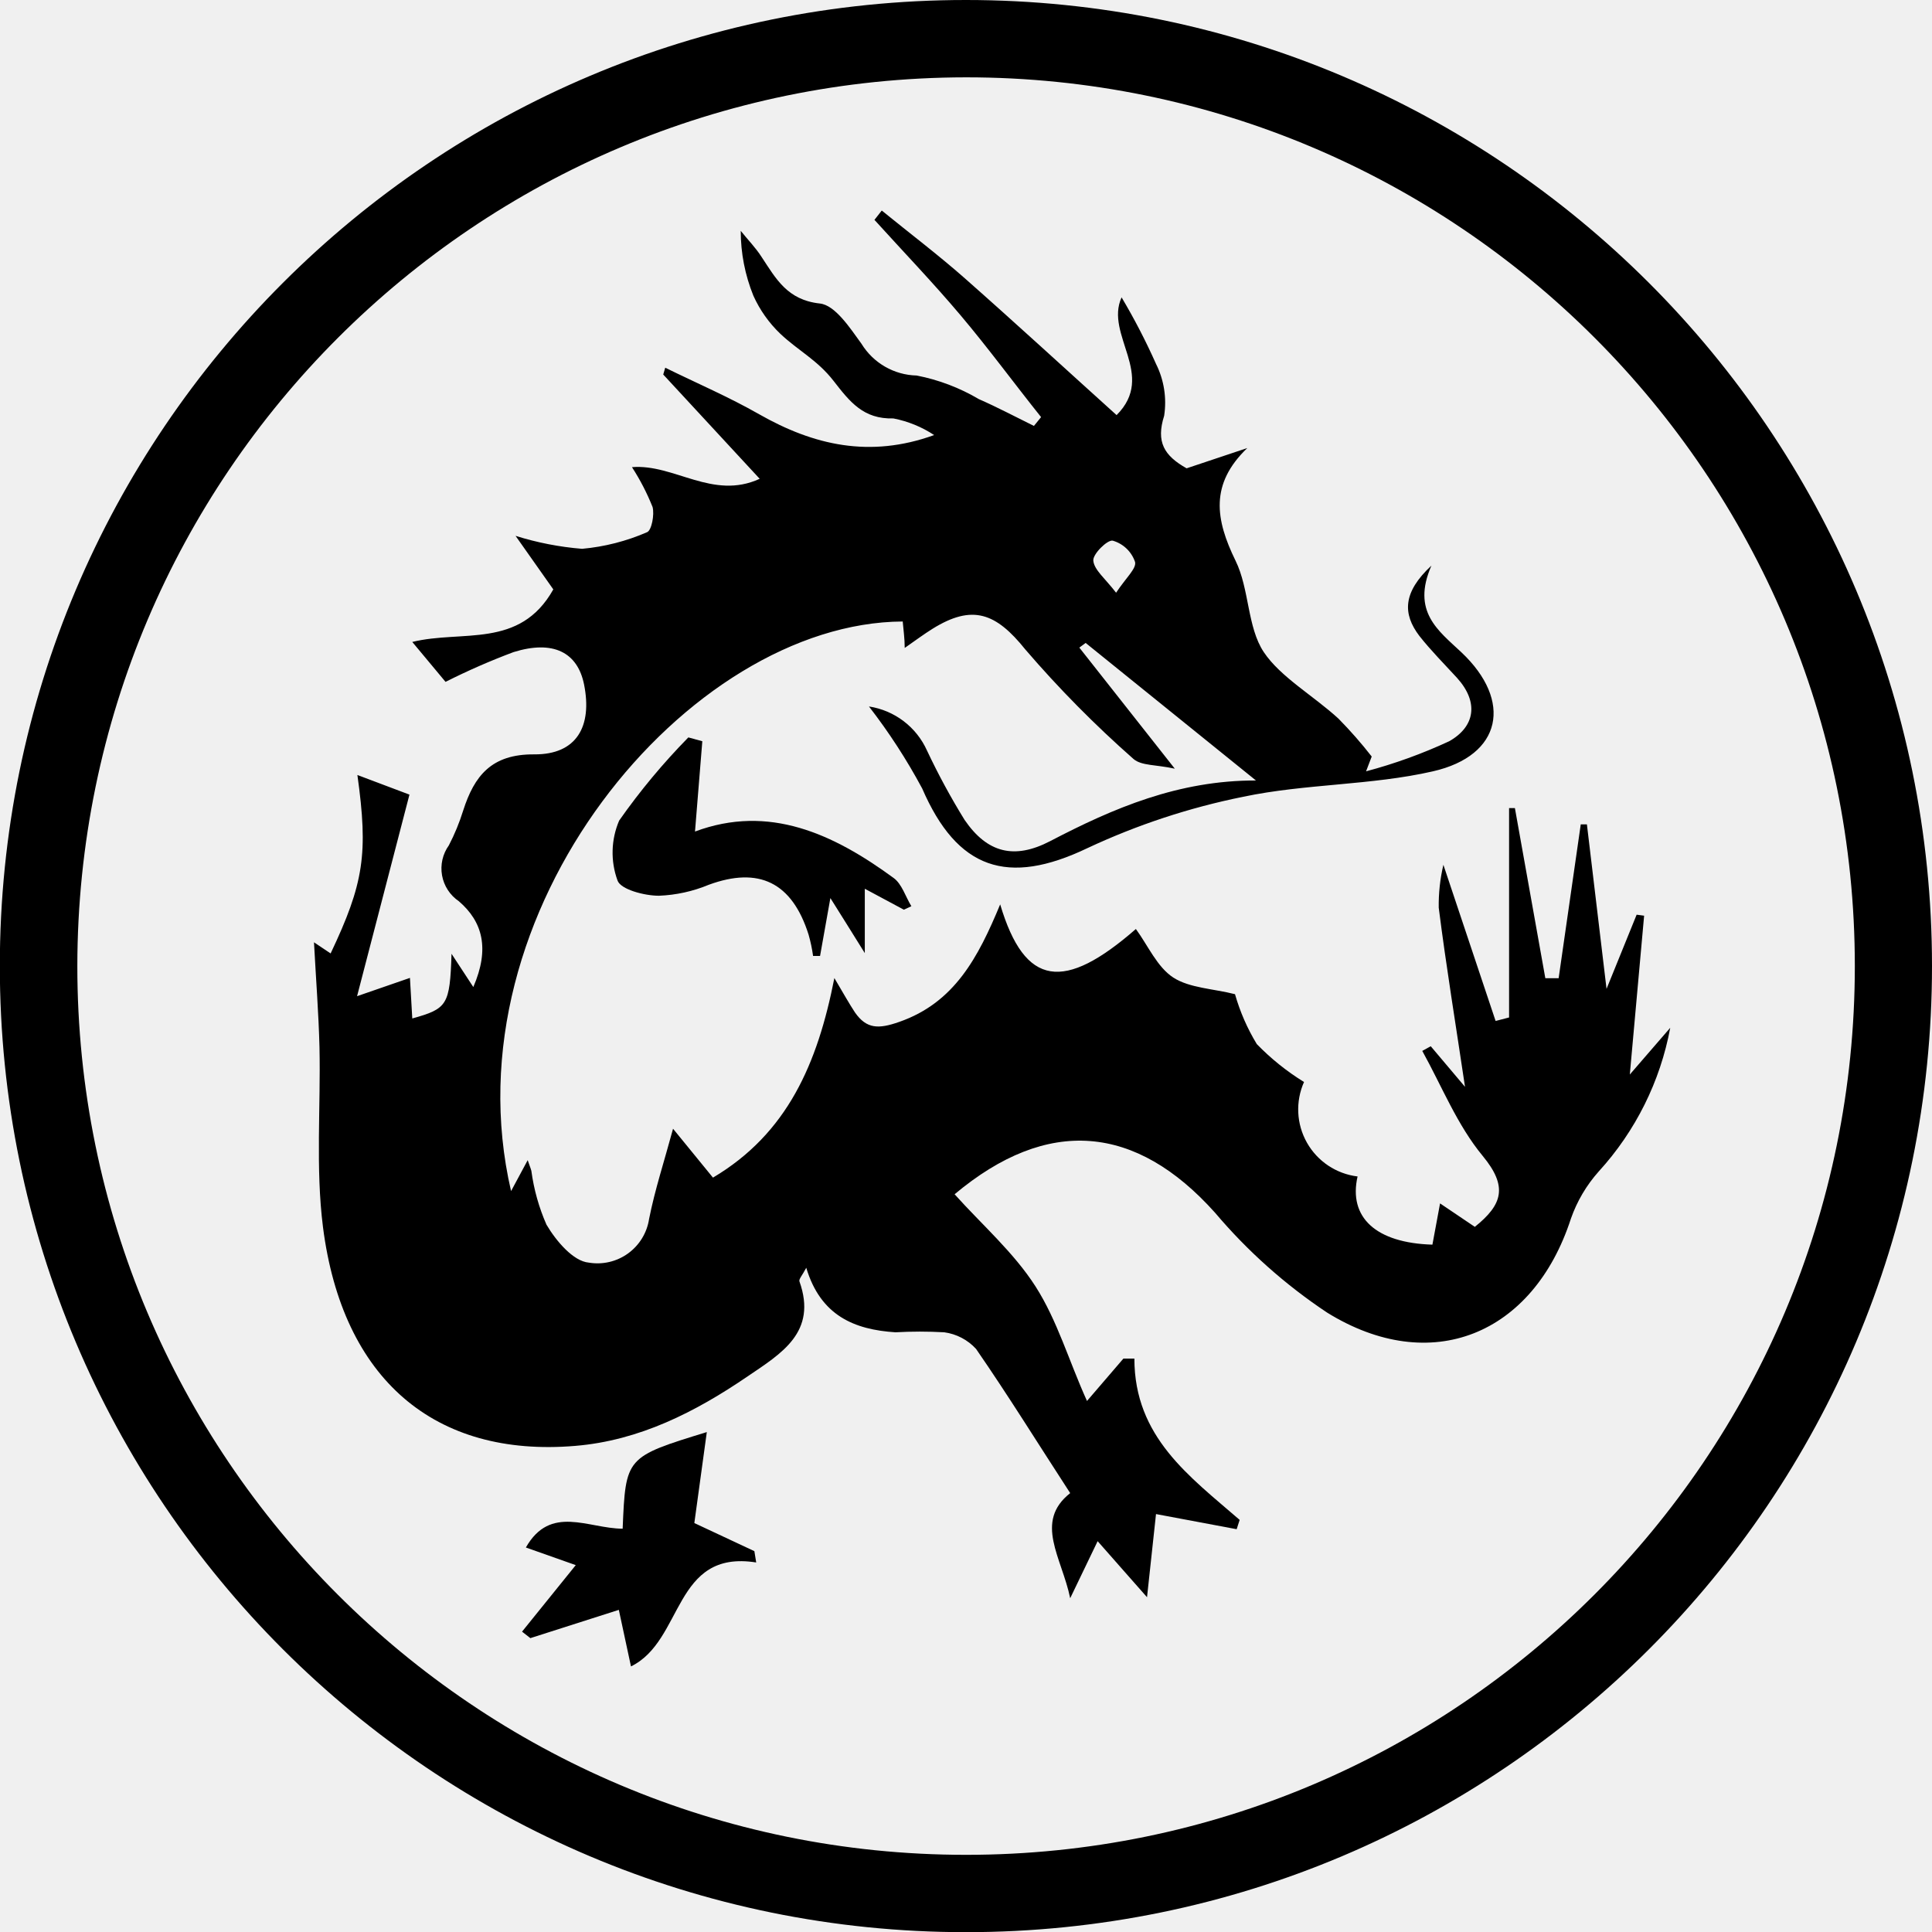
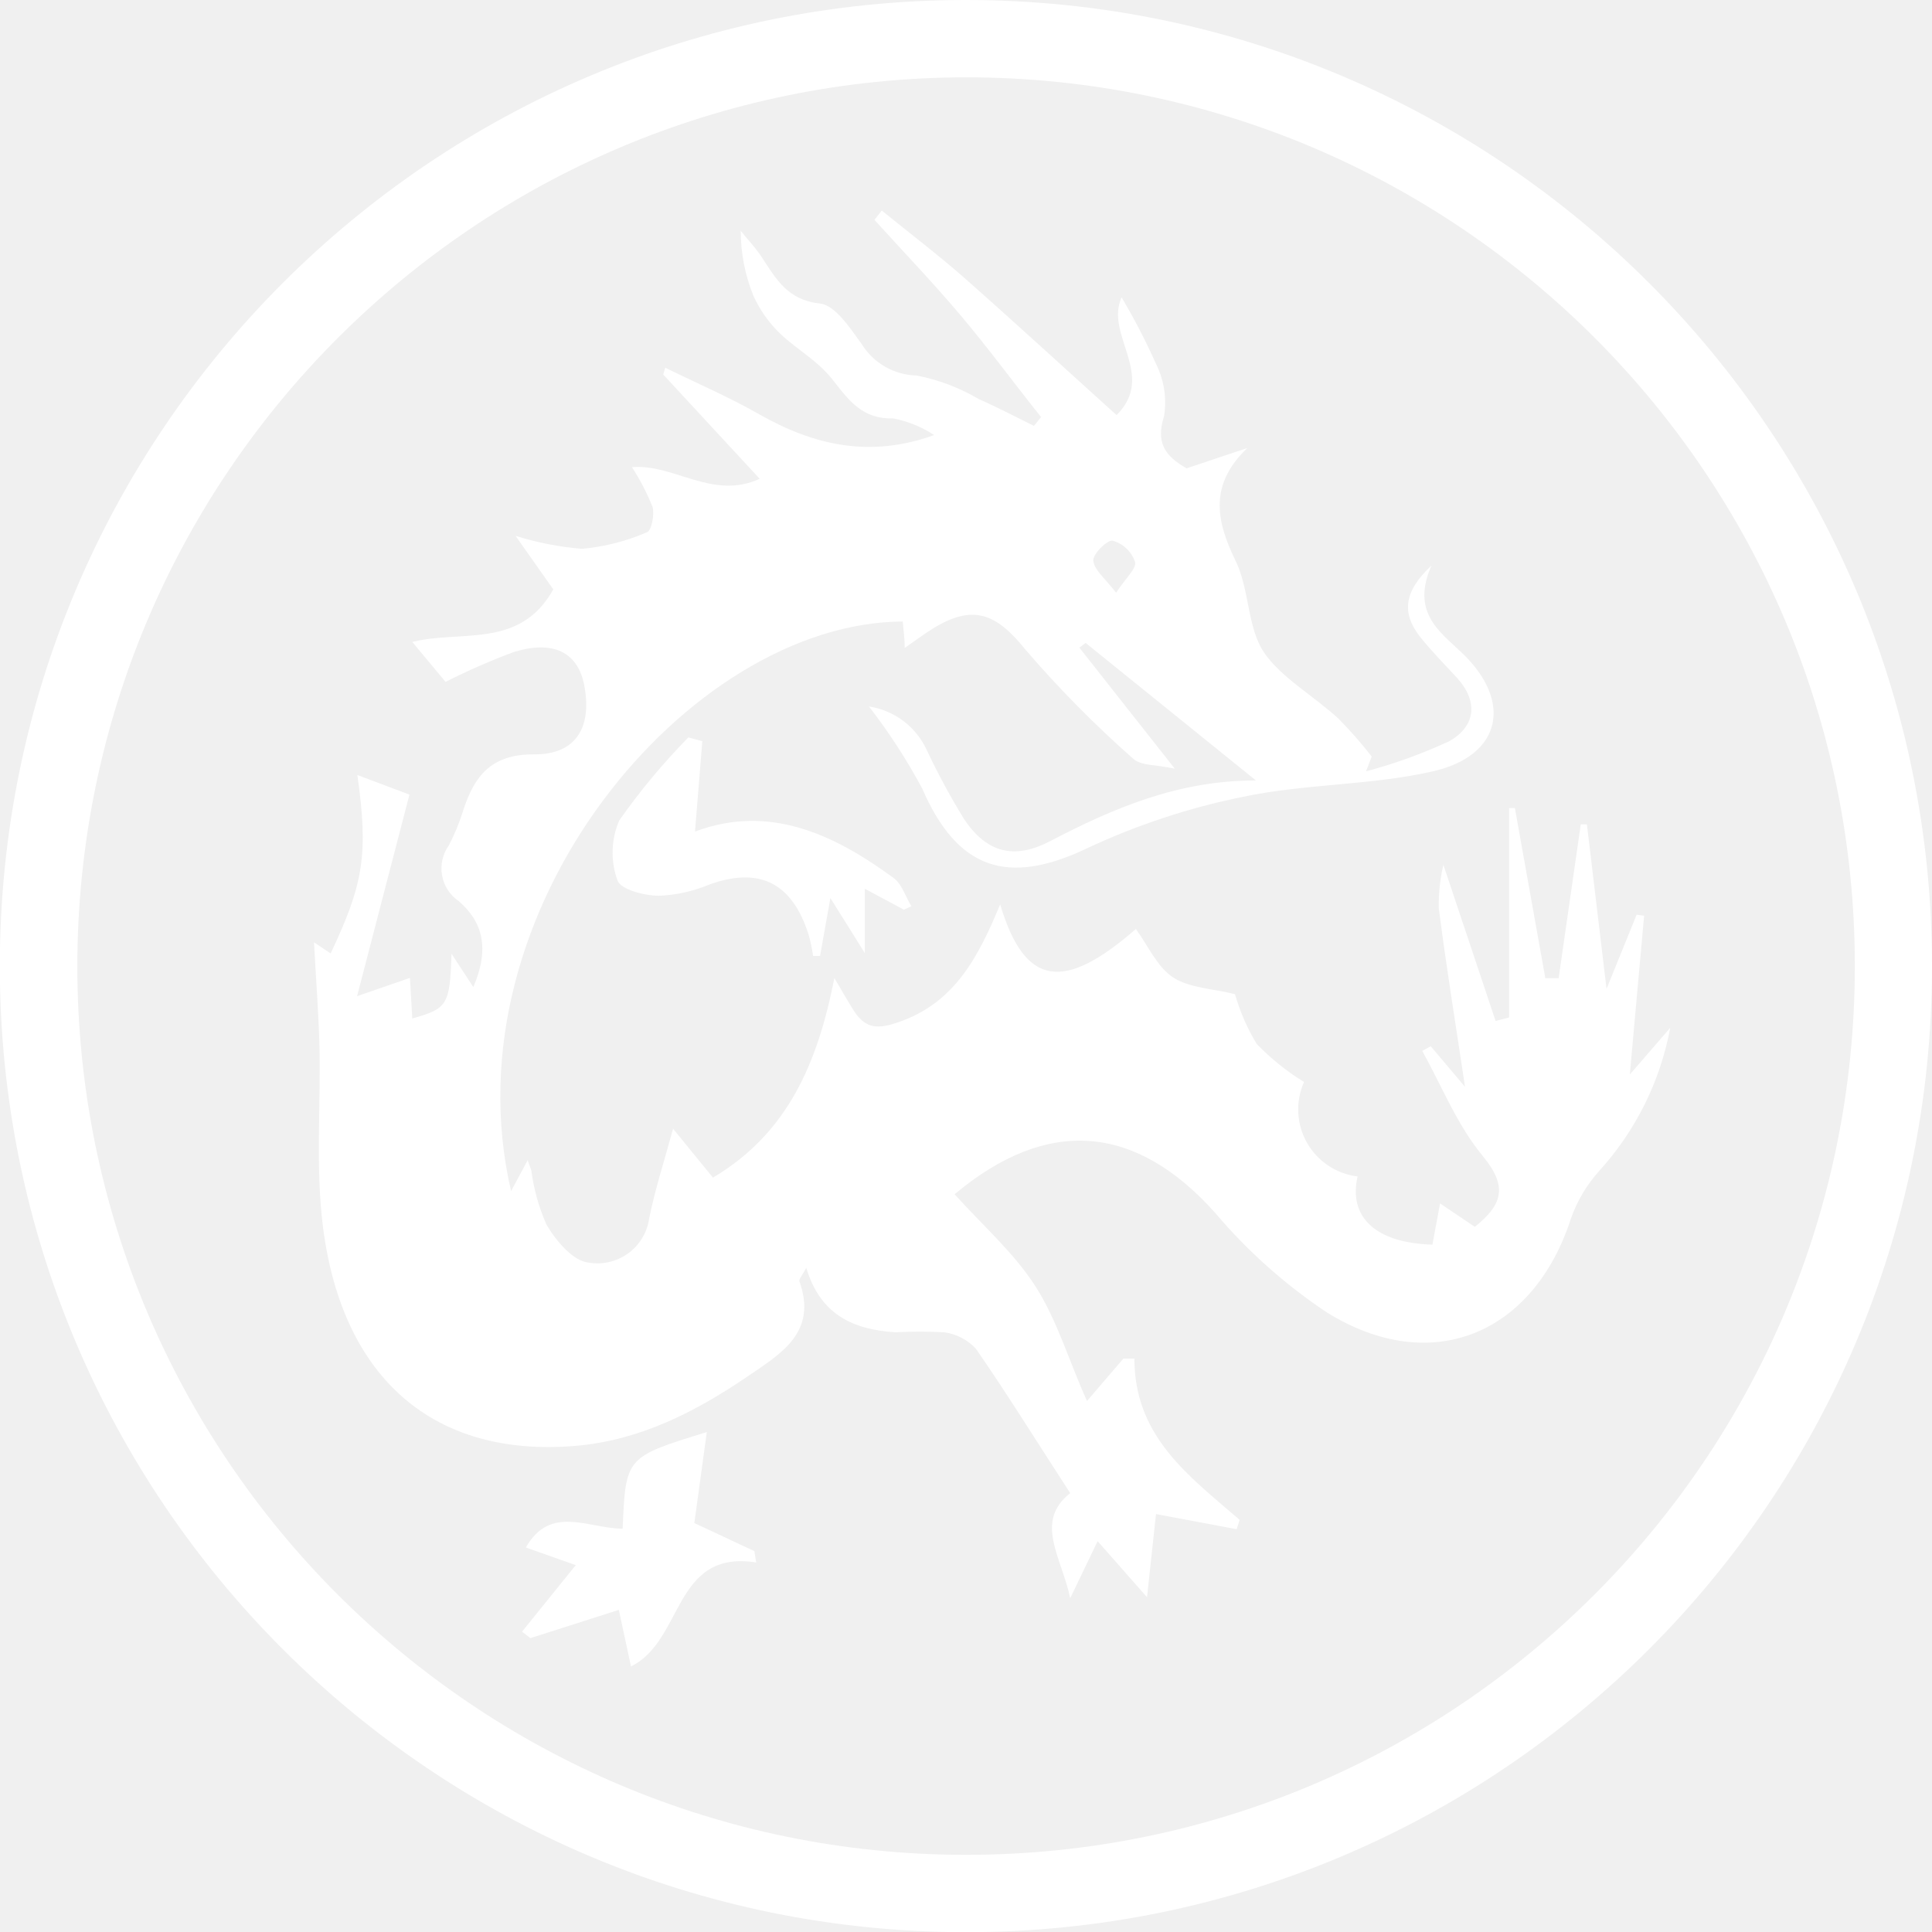
<svg xmlns="http://www.w3.org/2000/svg" viewBox="0 0 116.17 116.17">
+   <defs>
+     <style>.cls-1{fill:#fff;}</style>
+   </defs>
  <g id="Layer_2" data-name="Layer 2">
    <g id="Layer_1-2" data-name="Layer 1">
-       <path d="M70.64,46.22c-1.14-.25-2-.17-2.48-.58a66.36,66.36,0,0,1-6.51-6.59c-1.76-2.19-3.17-2.74-5.58-1.24-.51.32-1,.68-1.67,1.15,0-.59-.08-1.09-.12-1.59-12.88.07-27.46,17.4-23.55,34.25l1-1.86c.09.28.17.45.22.64a12,12,0,0,0,.91,3.24c.59,1,1.62,2.2,2.54,2.28a3.14,3.14,0,0,0,3.63-2.63c.35-1.76.91-3.46,1.44-5.42l2.4,2.94c4.48-2.66,6.29-6.86,7.3-12,.56.95.88,1.52,1.24,2.07.7,1,1.42,1,2.65.57,3.34-1.16,4.76-3.89,6.08-7.07,1.49,5,3.86,5.23,8.16,1.48.73,1,1.28,2.29,2.25,2.92s2.42.67,3.71,1a12.23,12.23,0,0,0,1.31,3,14.69,14.69,0,0,0,2.84,2.28,4.06,4.06,0,0,0,3.22,5.68c-.56,2.46,1.1,4,4.5,4.1l.46-2.48,2.09,1.41c1.67-1.34,2-2.42.47-4.27s-2.45-4.18-3.63-6.31l.51-.28,2.06,2.44c-.55-3.7-1.13-7.23-1.58-10.77A10.59,10.59,0,0,1,86.79,52l3.14,9.39.81-.21V48.59h.35l1.83,10.23.8,0,1.33-9.25.37,0,1.18,9.89L98.41,55l.45.06L98,64.61l2.43-2.81a17.56,17.56,0,0,1-4.3,8.64,8.47,8.47,0,0,0-1.67,2.83c-2.27,7-8.43,9.52-14.67,5.65a32.13,32.13,0,0,1-6.73-6C68.3,67.6,63,67.12,57.4,71.81c1.65,1.84,3.56,3.5,4.87,5.55s2,4.47,3.09,6.88l2.19-2.55.66,0c0,4.72,3.32,7.09,6.33,9.7l-.18.56-4.85-.91-.54,5L66,92.67,64.35,96.1c-.5-2.44-2.19-4.59,0-6.32-1.95-3-3.74-5.89-5.66-8.67a3.17,3.17,0,0,0-1.91-1,26.1,26.1,0,0,0-2.94,0c-2.47-.16-4.5-1-5.36-3.88-.24.46-.46.69-.41.82,1.09,3.06-1.1,4.34-3.1,5.7-3.15,2.15-6.52,3.87-10.38,4.19-8.45.71-14-4-15.17-13.16-.45-3.56-.13-7.22-.21-10.82-.05-2-.21-4.06-.33-6.3l1,.67c2-4.22,2.27-6,1.61-10.73l3.13,1.18L21.47,59.9l3.18-1.1.14,2.44c2.11-.59,2.26-.8,2.36-3.89l1.31,2c1-2.31.56-3.93-.87-5.16a2.38,2.38,0,0,1-.6-3.36,12.75,12.75,0,0,0,.86-2.09c.67-2.09,1.7-3.4,4.27-3.38s3.5-1.7,3-4.2c-.39-1.94-1.86-2.69-4.24-1.95A41.07,41.07,0,0,0,26.79,41l-2-2.4c3-.74,6.46.44,8.48-3.16L31,32.22A18.26,18.26,0,0,0,35,33a12.68,12.68,0,0,0,3.91-1c.27-.11.45-1.05.33-1.51A13.78,13.78,0,0,0,38,28.09c2.54-.21,4.85,2,7.68.7l-5.8-6.27.12-.41c1.89.93,3.83,1.76,5.65,2.8,3.27,1.86,6.65,2.65,10.52,1.25a6.81,6.81,0,0,0-2.45-1c-1.81.05-2.62-1-3.6-2.26S48,21.09,46.92,20.07a7.34,7.34,0,0,1-1.62-2.29,10.38,10.38,0,0,1-.76-3.9c.42.53.89,1,1.26,1.58.86,1.3,1.54,2.58,3.5,2.79.92.1,1.81,1.47,2.5,2.42a4,4,0,0,0,3.32,1.91A11.78,11.78,0,0,1,58.86,24c1.12.49,2.21,1.07,3.31,1.61l.43-.53c-1.6-2-3.16-4.13-4.84-6.12s-3.45-3.83-5.18-5.74l.44-.56c1.67,1.36,3.39,2.66,5,4.08,3.06,2.7,6.07,5.47,9.12,8.22,2.41-2.41-.73-4.82.3-7.08a38.32,38.32,0,0,1,2.07,4A5.21,5.21,0,0,1,70,25c-.5,1.58,0,2.4,1.35,3.16L75,26.94c-2.26,2.17-1.92,4.29-.71,6.77.84,1.7.7,4,1.7,5.5s3,2.63,4.49,4a25.89,25.89,0,0,1,2,2.28l-.34.89a30.41,30.41,0,0,0,5-1.81c1.56-.88,1.79-2.35.47-3.81-.77-.84-1.57-1.64-2.27-2.53-1-1.32-1-2.61.73-4.22-1.21,2.77.42,3.91,1.8,5.21,3.1,2.92,2.45,6.21-1.71,7.16-3.72.85-7.66.74-11.41,1.53A41.36,41.36,0,0,0,65.38,51c-4.79,2.29-7.82,1.28-9.93-3.59a35.23,35.23,0,0,0-3.2-4.93,4.58,4.58,0,0,1,3.49,2.65A41.8,41.8,0,0,0,58,49.3c1.37,2,3,2.39,5.14,1.28,3.83-2,7.73-3.66,12.38-3.65L65.28,38.66l-.38.28ZM67.11,35.64c.57-.87,1.24-1.46,1.14-1.85a2,2,0,0,0-1.34-1.28c-.32-.07-1.21.81-1.17,1.2C65.79,34.27,66.45,34.78,67.11,35.64Z" />
-       <path d="M54.35,54.7,52,53.44v3.87C51.18,56,50.62,55.09,49.93,54l-.62,3.48-.42,0a9.4,9.4,0,0,0-.27-1.28c-1-3.16-3-4.1-6-3a8.66,8.66,0,0,1-3,.66c-.88,0-2.31-.38-2.49-.92a4.89,4.89,0,0,1,.1-3.6,39.7,39.7,0,0,1,4.16-5l.84.23L41.79,50c4.45-1.66,8.32.14,11.94,2.79.5.36.72,1.13,1.07,1.7Z" />
-       <path d="M37.44,91.92c.18-4.31.18-4.31,5.06-5.81l-.75,5.47,3.61,1.69.11.68c-5-.79-4.35,4.7-7.53,6.25l-.73-3.4-5.32,1.7-.5-.39,3.23-4-3-1.06C33.1,90.45,35.36,91.91,37.44,91.92Z" />
-       <path d="M58.08,4.65A53.44,53.44,0,1,1,4.65,58.08,53.49,53.49,0,0,1,58.08,4.65m0-4.65a58.09,58.09,0,1,0,58.09,58.08A58.09,58.09,0,0,0,58.08,0Z" />
+       <path class="cls-1" d="M70.64,46.22c-1.14-.25-2-.17-2.48-.58a66.36,66.36,0,0,1-6.51-6.59c-1.76-2.19-3.17-2.74-5.58-1.24-.51.32-1,.68-1.67,1.15,0-.59-.08-1.09-.12-1.59-12.88.07-27.46,17.4-23.55,34.25l1-1.86c.09.28.17.45.22.64a12,12,0,0,0,.91,3.24c.59,1,1.62,2.2,2.54,2.28a3.14,3.14,0,0,0,3.63-2.63c.35-1.76.91-3.46,1.44-5.42l2.4,2.94c4.48-2.66,6.29-6.86,7.3-12,.56.95.88,1.52,1.24,2.07.7,1,1.42,1,2.65.57,3.34-1.16,4.76-3.89,6.08-7.07,1.49,5,3.86,5.23,8.16,1.48.73,1,1.28,2.29,2.25,2.92s2.42.67,3.71,1a12.23,12.23,0,0,0,1.31,3,14.69,14.69,0,0,0,2.84,2.28,4.06,4.06,0,0,0,3.22,5.68c-.56,2.46,1.1,4,4.5,4.1l.46-2.48,2.09,1.41c1.67-1.34,2-2.42.47-4.27s-2.45-4.18-3.63-6.31l.51-.28,2.06,2.44c-.55-3.7-1.13-7.23-1.58-10.77A10.59,10.59,0,0,1,86.79,52l3.14,9.39.81-.21V48.59h.35l1.83,10.23.8,0,1.33-9.25.37,0,1.18,9.89L98.41,55l.45.06L98,64.61l2.43-2.81a17.56,17.56,0,0,1-4.3,8.64,8.47,8.47,0,0,0-1.67,2.83c-2.27,7-8.43,9.52-14.67,5.65a32.13,32.13,0,0,1-6.73-6C68.3,67.6,63,67.12,57.4,71.81c1.65,1.84,3.56,3.5,4.87,5.55s2,4.47,3.09,6.88l2.19-2.55.66,0c0,4.72,3.32,7.09,6.33,9.7l-.18.56-4.85-.91-.54,5L66,92.67,64.35,96.1c-.5-2.44-2.19-4.59,0-6.32-1.95-3-3.74-5.89-5.66-8.67a3.17,3.17,0,0,0-1.91-1,26.1,26.1,0,0,0-2.94,0c-2.47-.16-4.5-1-5.36-3.88-.24.46-.46.69-.41.82,1.09,3.06-1.1,4.34-3.1,5.7-3.15,2.15-6.52,3.87-10.38,4.19-8.45.71-14-4-15.17-13.16-.45-3.56-.13-7.22-.21-10.82-.05-2-.21-4.06-.33-6.3l1,.67c2-4.22,2.27-6,1.61-10.73l3.13,1.18L21.47,59.9l3.18-1.1.14,2.44c2.11-.59,2.26-.8,2.36-3.89l1.31,2c1-2.31.56-3.93-.87-5.16a2.38,2.38,0,0,1-.6-3.36,12.75,12.75,0,0,0,.86-2.09c.67-2.09,1.7-3.4,4.27-3.38s3.5-1.7,3-4.2c-.39-1.94-1.86-2.69-4.24-1.95A41.07,41.07,0,0,0,26.79,41l-2-2.4c3-.74,6.46.44,8.48-3.16L31,32.22A18.26,18.26,0,0,0,35,33a12.68,12.68,0,0,0,3.91-1c.27-.11.45-1.05.33-1.51A13.78,13.78,0,0,0,38,28.09c2.54-.21,4.85,2,7.68.7l-5.8-6.27.12-.41c1.89.93,3.83,1.76,5.65,2.8,3.27,1.86,6.65,2.65,10.52,1.25a6.81,6.81,0,0,0-2.45-1c-1.81.05-2.62-1-3.6-2.26S48,21.09,46.92,20.07a7.34,7.34,0,0,1-1.62-2.29,10.38,10.38,0,0,1-.76-3.9c.42.53.89,1,1.26,1.58.86,1.3,1.54,2.58,3.5,2.79.92.1,1.81,1.47,2.5,2.42a4,4,0,0,0,3.32,1.91A11.78,11.78,0,0,1,58.86,24c1.12.49,2.21,1.07,3.31,1.61l.43-.53c-1.6-2-3.16-4.13-4.84-6.12s-3.45-3.83-5.18-5.74l.44-.56c1.67,1.36,3.39,2.66,5,4.08,3.06,2.7,6.07,5.47,9.12,8.22,2.41-2.41-.73-4.82.3-7.08a38.32,38.32,0,0,1,2.07,4A5.21,5.21,0,0,1,70,25c-.5,1.58,0,2.4,1.35,3.16L75,26.94c-2.26,2.17-1.92,4.29-.71,6.77.84,1.7.7,4,1.7,5.5s3,2.63,4.49,4a25.89,25.89,0,0,1,2,2.28l-.34.89a30.41,30.41,0,0,0,5-1.81c1.56-.88,1.79-2.35.47-3.81-.77-.84-1.57-1.64-2.27-2.53-1-1.32-1-2.61.73-4.22-1.21,2.77.42,3.91,1.8,5.21,3.1,2.92,2.45,6.21-1.71,7.16-3.72.85-7.66.74-11.41,1.53A41.36,41.36,0,0,0,65.38,51c-4.79,2.29-7.82,1.28-9.93-3.59a35.23,35.23,0,0,0-3.2-4.93,4.58,4.58,0,0,1,3.49,2.65A41.8,41.8,0,0,0,58,49.3c1.37,2,3,2.39,5.14,1.28,3.83-2,7.73-3.66,12.38-3.65L65.28,38.66l-.38.28ZM67.11,35.64c.57-.87,1.24-1.46,1.14-1.85a2,2,0,0,0-1.34-1.28c-.32-.07-1.21.81-1.17,1.2C65.79,34.27,66.45,34.78,67.11,35.64Z" />
+       <path class="cls-1" d="M54.35,54.7,52,53.44v3.87C51.18,56,50.62,55.09,49.93,54l-.62,3.48-.42,0a9.4,9.4,0,0,0-.27-1.28c-1-3.16-3-4.1-6-3a8.66,8.66,0,0,1-3,.66c-.88,0-2.31-.38-2.49-.92a4.89,4.89,0,0,1,.1-3.6,39.7,39.7,0,0,1,4.16-5l.84.23L41.79,50c4.45-1.66,8.32.14,11.94,2.79.5.36.72,1.13,1.07,1.7Z" />
+       <path class="cls-1" d="M37.44,91.92c.18-4.31.18-4.31,5.06-5.81l-.75,5.47,3.61,1.69.11.68c-5-.79-4.35,4.7-7.53,6.25l-.73-3.4-5.32,1.7-.5-.39,3.23-4-3-1.06C33.1,90.45,35.36,91.91,37.44,91.92Z" />
+       <path class="cls-1" d="M58.08,4.65A53.44,53.44,0,1,1,4.65,58.08,53.49,53.49,0,0,1,58.08,4.65m0-4.65a58.09,58.09,0,1,0,58.09,58.08A58.09,58.09,0,0,0,58.08,0Z" />
    </g>
  </g>
</svg>
